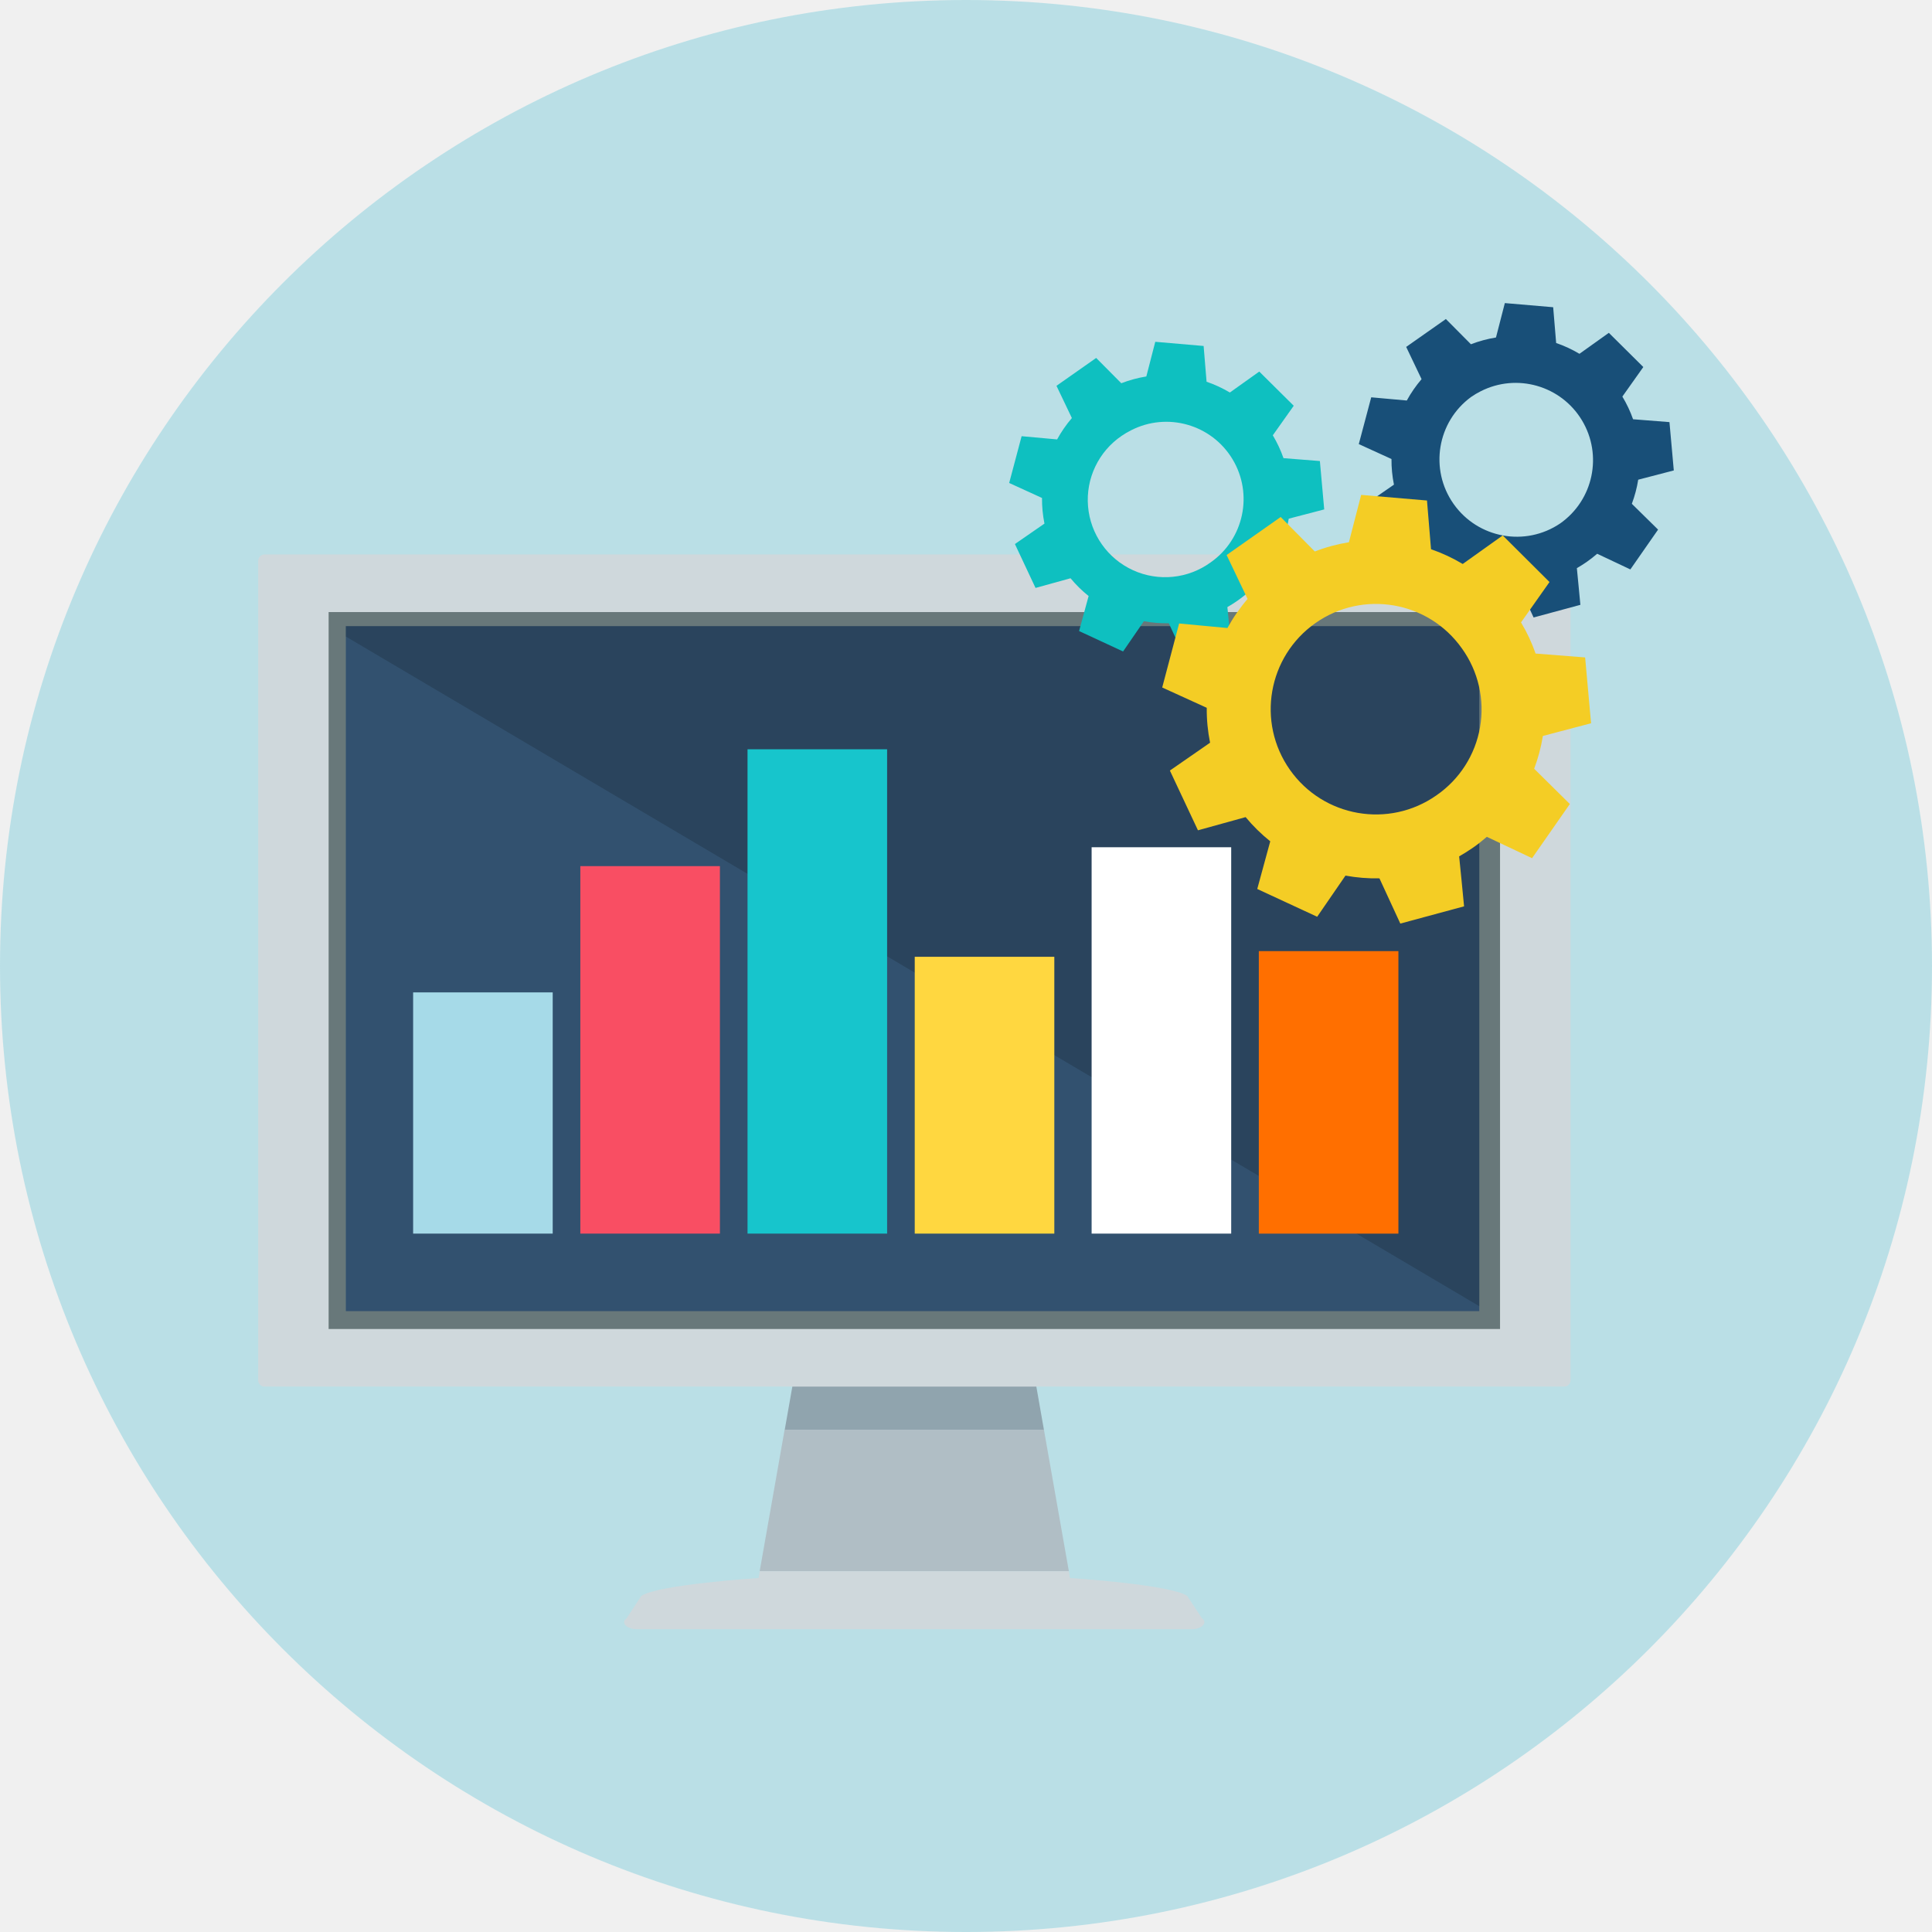
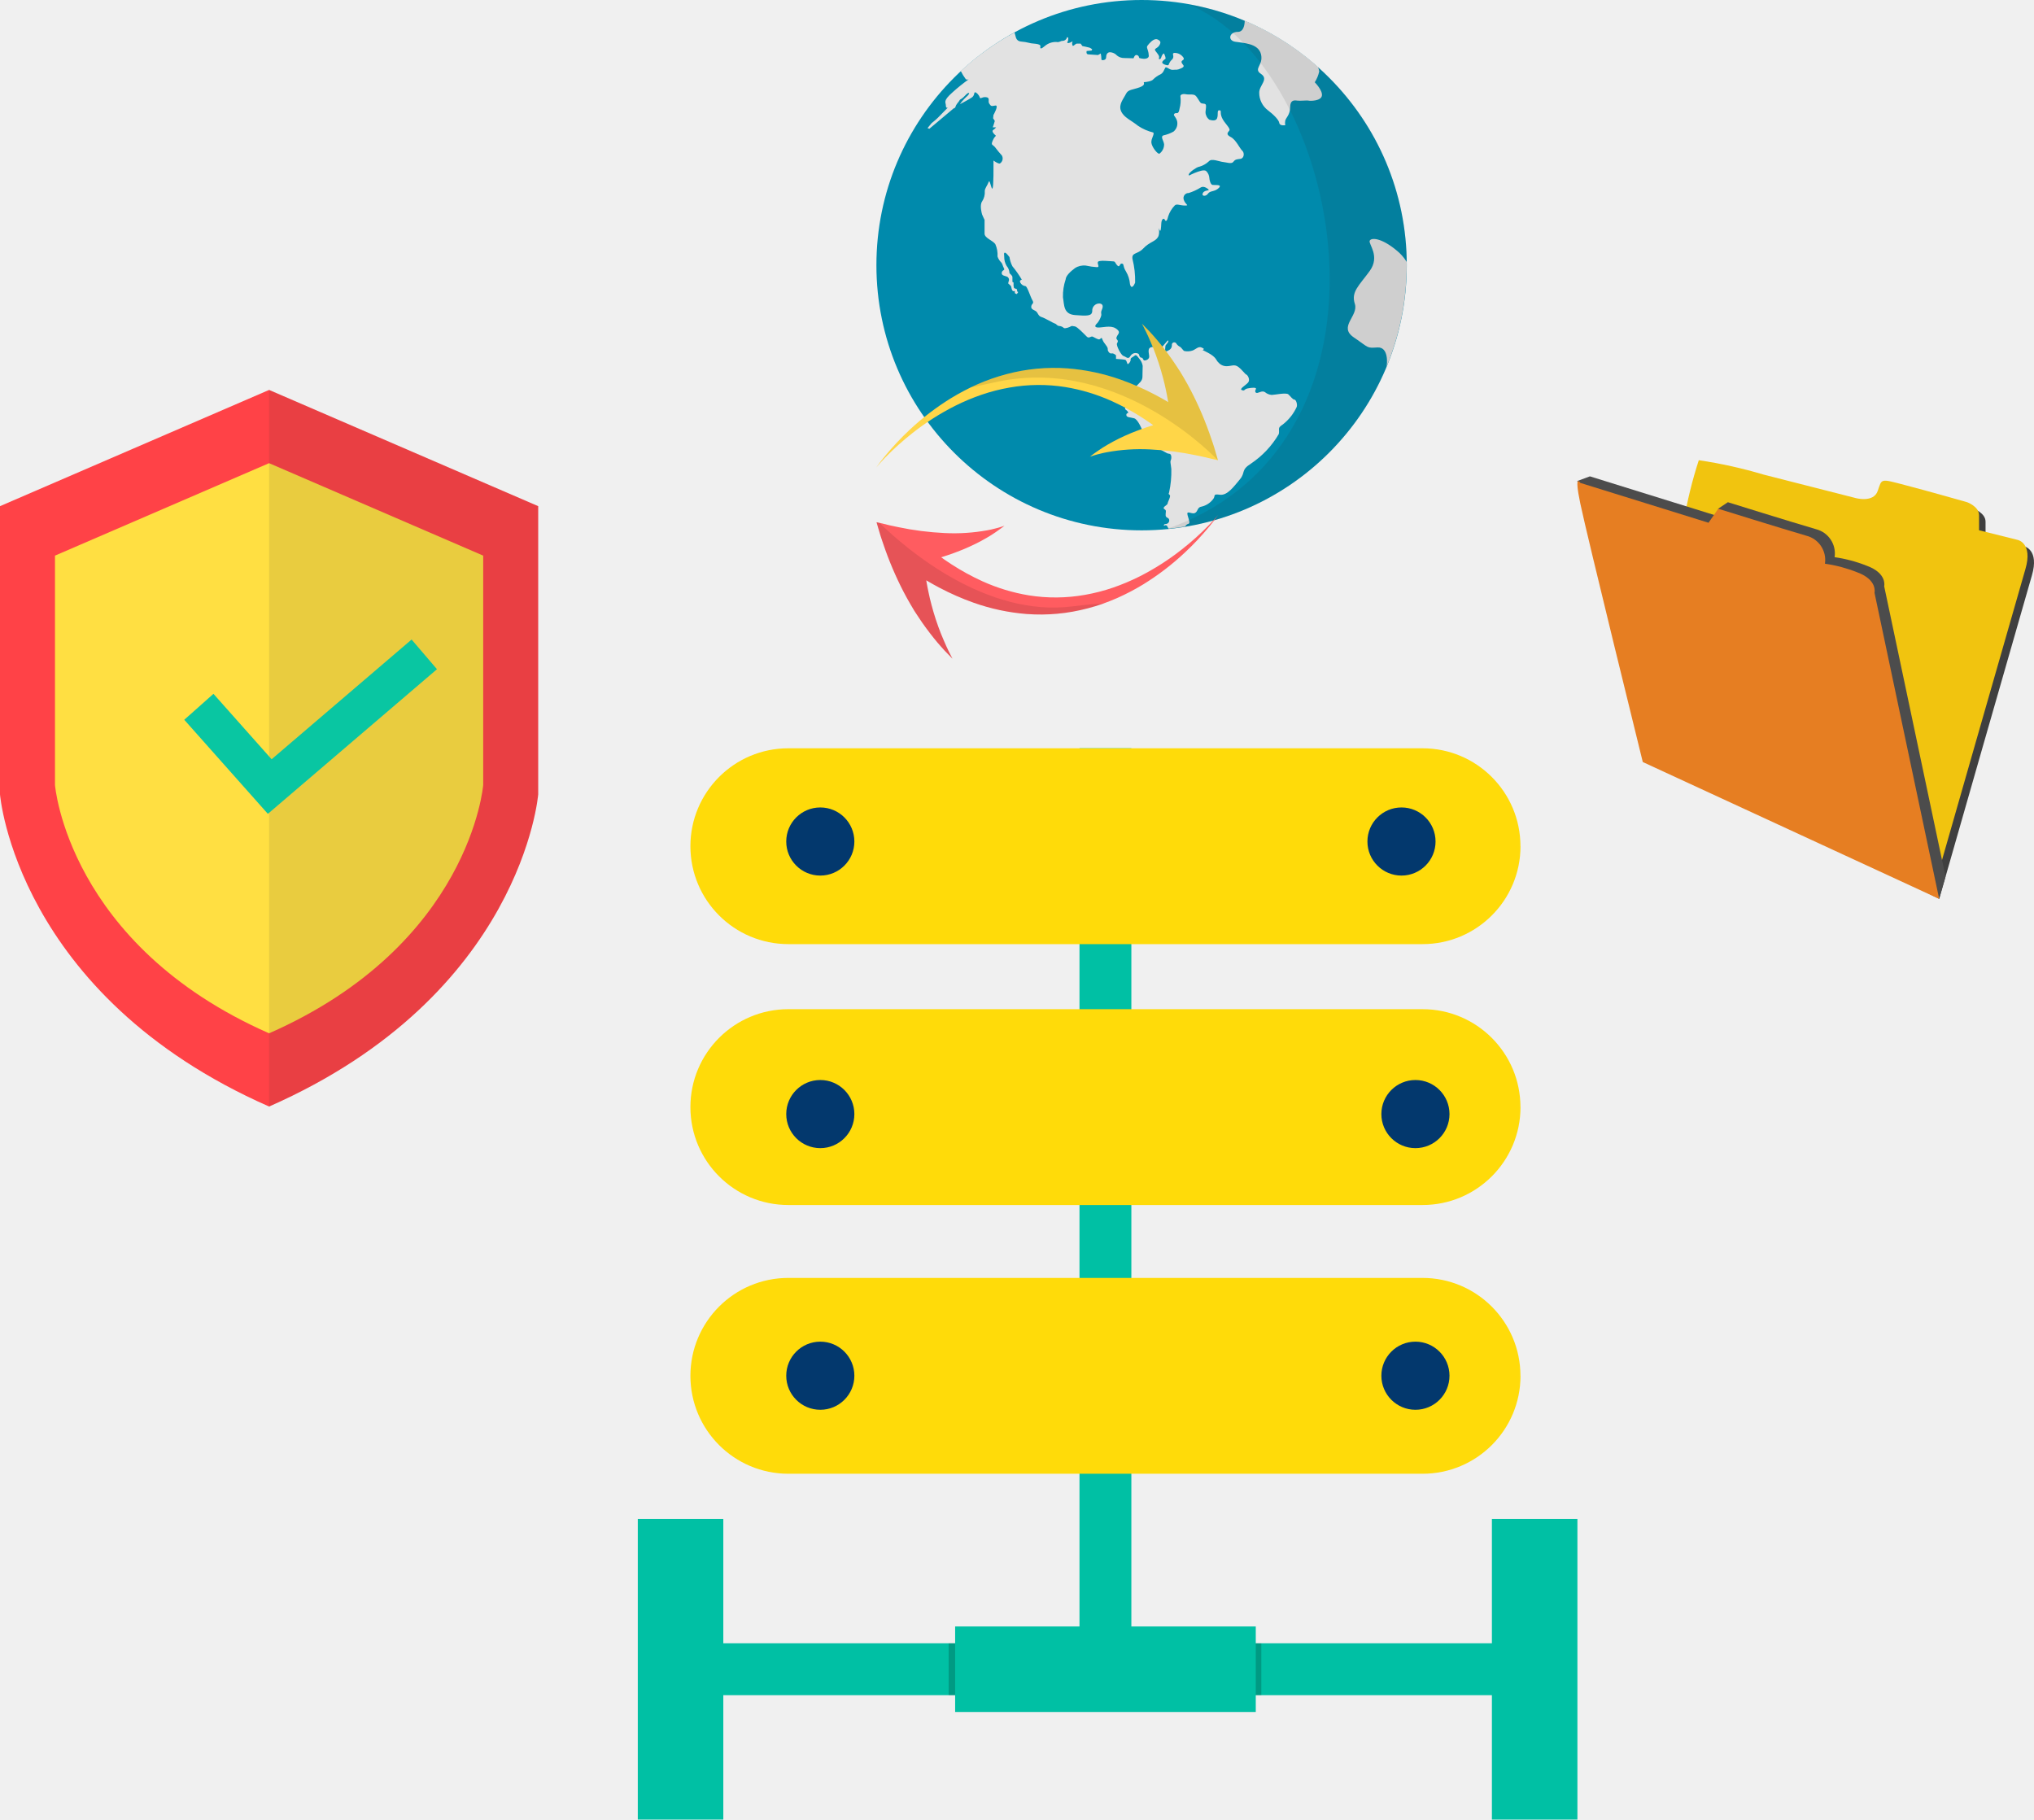
- <svg xmlns="http://www.w3.org/2000/svg" width="78.468" height="78.468" viewBox="0 0 78.468 78.468">
-   <g id="Group_181632" data-name="Group 181632" transform="translate(-419.717 -2905.855)">
-     <circle id="Ellipse_892" data-name="Ellipse 892" cx="39.234" cy="39.234" r="39.234" transform="translate(419.717 2905.855)" fill="#3cbad1" opacity="0.3" />
-     <g id="_8" data-name="8" transform="translate(401.604 2894.462)">
-       <g id="_5" data-name="5" transform="translate(28.6 33.912)">
-         <g id="Group_179087" data-name="Group 179087">
-           <g id="Group_179086" data-name="Group 179086">
-             <g id="Group_179083" data-name="Group 179083" transform="translate(14.866 32.974)">
-               <path id="Path_48480" data-name="Path 48480" d="M65.337,77.964l-4.924-.648-4.924.648-.34,1.929H65.676Z" transform="translate(-48.63 -77.316)" fill="#90a4ae" />
-               <path id="Path_48481" data-name="Path 48481" d="M65.432,80.515H54.9l-1.012,5.743H66.444Z" transform="translate(-48.386 -77.939)" fill="#b0bec5" />
-               <path id="Path_48482" data-name="Path 48482" d="M70.522,89.562l-.6-.913c-.7-.465-4.74-.724-4.74-.724h-.021l-.049-.279H52.562l-.049.279h-.021s-4.035.259-4.74.724l-.6.913c-.246.163,0,.438.4.438H70.126C70.518,90,70.769,89.725,70.522,89.562Z" transform="translate(-47.057 -79.325)" fill="#cfd8dc" />
-             </g>
-             <g id="Group_179085" data-name="Group 179085">
-               <g id="Group_179084" data-name="Group 179084">
-                 <path id="Rectangle_163153" data-name="Rectangle 163153" d="M.258,0H53.04A.257.257,0,0,1,53.3.257V33.541a.257.257,0,0,1-.257.257H.257A.257.257,0,0,1,0,33.541V.258A.258.258,0,0,1,.258,0Z" fill="#cfd8dc" />
-                 <rect id="Rectangle_163154" data-name="Rectangle 163154" width="47.577" height="29.118" transform="translate(2.86 2.34)" fill="#68787a" />
-               </g>
-             </g>
-           </g>
-           <path id="Path_48483" data-name="Path 48483" d="M66.45,39.994H33.017V67.817H79.054V39.994Z" transform="translate(-29.459 -37.083)" fill="#2a445d" />
+ <svg xmlns="http://www.w3.org/2000/svg" width="68.55" height="61.323" viewBox="0 0 68.55 61.323">
+   <g id="Data_Security" data-name="Data Security" transform="translate(-1738.125 -1743.724)">
+     <g id="Data" transform="translate(1759.62 1768.941)">
+       <g id="Group_179131" data-name="Group 179131" transform="translate(0 0)">
+         <g id="Group_179130" data-name="Group 179130" transform="translate(0.754)">
+           <rect id="Rectangle_163175" data-name="Rectangle 163175" width="1.748" height="30.012" transform="translate(14.132 0)" fill="#00c0a4" />
+           <rect id="Rectangle_163176" data-name="Rectangle 163176" width="30.012" height="1.748" transform="translate(0 30.166)" fill="#00c0a4" />
+           <path id="Path_48628" data-name="Path 48628" d="M2179.446,2195.033a3.3,3.3,0,0,1-3.3,3.3H2154.77a3.3,3.3,0,0,1-3.3-3.3h0a3.3,3.3,0,0,1,3.3-3.3h21.374a3.3,3.3,0,0,1,3.3,3.3Z" transform="translate(-2150.451 -2191.731)" fill="#ffdb09" />
+           <path id="Path_48629" data-name="Path 48629" d="M2179.446,2351.3a3.3,3.3,0,0,1-3.3,3.3H2154.77a3.3,3.3,0,0,1-3.3-3.3h0a3.3,3.3,0,0,1,3.3-3.3h21.374a3.3,3.3,0,0,1,3.3,3.3Z" transform="translate(-2150.451 -2339.205)" fill="#ffdb09" />
+           <path id="Path_48630" data-name="Path 48630" d="M2179.446,2512.1a3.3,3.3,0,0,1-3.3,3.3H2154.77a3.3,3.3,0,0,1-3.3-3.3h0a3.3,3.3,0,0,1,3.3-3.3h21.374a3.3,3.3,0,0,1,3.3,3.3Z" transform="translate(-2150.451 -2490.948)" fill="#ffdb09" />
        </g>
+         <rect id="Rectangle_163177" data-name="Rectangle 163177" width="10.537" height="1.748" transform="translate(10.477 30.166)" opacity="0.2" />
+         <rect id="Rectangle_163178" data-name="Rectangle 163178" width="10.132" height="2.882" transform="translate(10.695 29.599)" fill="#00c0a4" />
+         <rect id="Rectangle_163179" data-name="Rectangle 163179" width="2.882" height="10.132" transform="translate(0 25.975)" fill="#00c0a4" />
+         <rect id="Rectangle_163180" data-name="Rectangle 163180" width="2.882" height="10.132" transform="translate(28.785 25.975)" fill="#00c0a4" />
      </g>
-       <path id="Path_48484" data-name="Path 48484" d="M33.017,40.517v27.4H79.054v-.2Z" transform="translate(-0.859 -3.272)" fill="#bdbdbd" opacity="0.41" style="mix-blend-mode: overlay;isolation: isolate" />
-       <path id="Path_48485" data-name="Path 48485" d="M79.262,32.465,79.086,30.5l-1.478-.117a5.02,5.02,0,0,0-.434-.928l.85-1.2-1.4-1.389-1.194.851a5.058,5.058,0,0,0-.946-.438l-.12-1.452L72.4,25.657l-.363,1.408a5.067,5.067,0,0,0-1.017.275L70,26.313l-.046.032-1.566,1.1.625,1.309a5.114,5.114,0,0,0-.6.868l-1.441-.131-.505,1.9L67.8,32a5.042,5.042,0,0,0,.1,1.041l-1.2.83.837,1.783,1.422-.393a5.005,5.005,0,0,0,.734.722l-.387,1.422,1.787.829.844-1.228a5.142,5.142,0,0,0,1.013.082l.623,1.348,1.9-.514-.072-.76-.072-.73c.141-.081.281-.169.417-.264a5.17,5.17,0,0,0,.408-.319l1.348.636,1.126-1.617-1.066-1.048a5.025,5.025,0,0,0,.259-.979Zm-4.611,2.15a3.142,3.142,0,1,1-3.615-5.139,3.263,3.263,0,0,1,.384-.226,3.139,3.139,0,0,1,3.231,5.365Z" transform="translate(-7.366 -0.382)" fill="#0ec0c0" />
-       <path id="Path_48486" data-name="Path 48486" d="M96.889,30.5l-.176-1.963-1.478-.116A4.978,4.978,0,0,0,94.8,27.5l.851-1.2-1.4-1.389-1.194.852a5.011,5.011,0,0,0-.946-.439l-.121-1.453-1.963-.168L89.667,25.1a5.038,5.038,0,0,0-1.017.275L87.632,24.35l-.046.033-1.566,1.1.625,1.309a5.069,5.069,0,0,0-.6.868L84.6,27.53l-.505,1.9,1.328.606a5.048,5.048,0,0,0,.1,1.041l-1.2.83.837,1.783,1.422-.393a5.047,5.047,0,0,0,.734.722l-.388,1.421,1.787.829.844-1.227a5.141,5.141,0,0,0,1.013.081l.623,1.349,1.9-.514-.072-.76-.071-.73c.142-.081.281-.169.416-.264s.279-.208.409-.32l1.348.636,1.126-1.617-1.066-1.048a5.039,5.039,0,0,0,.259-.979Zm-4.611,2.15a3.142,3.142,0,0,1-3.615-5.139,3.206,3.206,0,0,1,.384-.227,3.14,3.14,0,0,1,3.231,5.366Z" transform="translate(-10.795 0)" fill="#184f78" />
-       <g id="Group_179096" data-name="Group 179096" transform="translate(34.892 41.825)">
-         <g id="Group_179092" data-name="Group 179092">
-           <g id="Group_179088" data-name="Group 179088" transform="translate(0 9.874)">
-             <rect id="Rectangle_163155" data-name="Rectangle 163155" width="5.669" height="9.797" fill="#a6dae8" />
-           </g>
-           <g id="Group_179089" data-name="Group 179089" transform="translate(6.791 4.746)">
-             <rect id="Rectangle_163156" data-name="Rectangle 163156" width="5.669" height="14.925" fill="#f94e63" />
-           </g>
-           <g id="Group_179090" data-name="Group 179090" transform="translate(13.582)">
-             <rect id="Rectangle_163157" data-name="Rectangle 163157" width="5.669" height="19.671" fill="#17c5cc" />
-           </g>
-           <g id="Group_179091" data-name="Group 179091" transform="translate(20.373 8.428)">
-             <rect id="Rectangle_163158" data-name="Rectangle 163158" width="5.669" height="11.243" fill="#ffd740" />
-           </g>
-         </g>
-         <g id="Group_179095" data-name="Group 179095" transform="translate(27.557 3.979)">
-           <g id="Group_179093" data-name="Group 179093">
-             <rect id="Rectangle_163159" data-name="Rectangle 163159" width="5.669" height="15.692" fill="#fff" />
-           </g>
-           <g id="Group_179094" data-name="Group 179094" transform="translate(6.791 4.219)">
-             <rect id="Rectangle_163160" data-name="Rectangle 163160" width="5.669" height="11.474" fill="#ff6f00" />
-           </g>
-         </g>
+       <g id="Group_179132" data-name="Group 179132" transform="translate(4.998 1.996)">
+         <path id="Path_48631" data-name="Path 48631" d="M2211.1,2228.348a1.148,1.148,0,1,1-1.148-1.148A1.148,1.148,0,0,1,2211.1,2228.348Z" transform="translate(-2208.799 -2227.2)" fill="#03386d" />
+         <path id="Path_48632" data-name="Path 48632" d="M2559.1,2228.348a1.148,1.148,0,1,1-1.148-1.148A1.148,1.148,0,0,1,2559.1,2228.348Z" transform="translate(-2537.212 -2227.2)" fill="#03386d" />
+         <path id="Path_48633" data-name="Path 48633" d="M2567.495,2391.545a1.148,1.148,0,1,1-1.148-1.148A1.149,1.149,0,0,1,2567.495,2391.545Z" transform="translate(-2545.137 -2381.211)" fill="#03386d" />
+         <path id="Path_48634" data-name="Path 48634" d="M2567.495,2548.205a1.148,1.148,0,1,1-1.148-1.148A1.149,1.149,0,0,1,2567.495,2548.205Z" transform="translate(-2545.137 -2529.053)" fill="#03386d" />
+         <path id="Path_48635" data-name="Path 48635" d="M2211.1,2391.545a1.148,1.148,0,1,1-1.148-1.148A1.148,1.148,0,0,1,2211.1,2391.545Z" transform="translate(-2208.799 -2381.211)" fill="#03386d" />
+         <path id="Path_48636" data-name="Path 48636" d="M2211.1,2548.205a1.148,1.148,0,1,1-1.148-1.148A1.148,1.148,0,0,1,2211.1,2548.205Z" transform="translate(-2208.799 -2529.053)" fill="#03386d" />
      </g>
-       <path id="Path_48487" data-name="Path 48487" d="M91.6,42.652l-.241-2.673-2.012-.158a6.792,6.792,0,0,0-.592-1.265l1.157-1.64-1.9-1.892-1.625,1.159a6.933,6.933,0,0,0-1.287-.6l-.164-1.978-2.674-.228L81.765,35.3a6.888,6.888,0,0,0-1.385.375l-1.387-1.4-.063.045-2.132,1.5.851,1.783a6.916,6.916,0,0,0-.818,1.181L74.869,38.6,74.182,41.2l1.809.824a6.794,6.794,0,0,0,.135,1.418l-1.632,1.131L75.634,47l1.936-.536a6.844,6.844,0,0,0,1,.983l-.528,1.936,2.434,1.128,1.149-1.671a6.937,6.937,0,0,0,1.38.111l.848,1.837,2.589-.7-.1-1.034-.1-.995c.193-.11.383-.23.568-.358s.379-.283.557-.436l1.837.867,1.534-2.2L89.289,44.5a6.945,6.945,0,0,0,.354-1.332Zm-6.279,2.927a4.275,4.275,0,1,1,1.037-5.961A4.239,4.239,0,0,1,85.321,45.579Z" transform="translate(-8.866 -1.884)" fill="#f4cd25" />
+     </g>
+     <g id="Security" transform="translate(1738.125 1756.866)">
+       <path id="Path_48637" data-name="Path 48637" d="M1747.194,1977.207l-9.069,3.917v9.714s.535,6.764,9.069,10.52c8.534-3.756,9.069-10.52,9.069-10.52v-9.714Z" transform="translate(-1738.125 -1977.207)" fill="#ff4247" />
+       <path id="Path_48638" data-name="Path 48638" d="M1778.267,2021.048l-7.216,3.116v7.729s.426,5.382,7.216,8.37c6.79-2.988,7.216-8.37,7.216-8.37v-7.729Z" transform="translate(-1769.198 -2018.58)" fill="#ffdf42" />
+       <path id="Path_48639" data-name="Path 48639" d="M1908.317,1990.837v-9.714l-9.069-3.917v24.15C1907.782,1997.6,1908.317,1990.837,1908.317,1990.837Z" transform="translate(-1890.179 -1977.207)" fill="#231f20" opacity="0.1" />
+       <path id="Path_48640" data-name="Path 48640" d="M1851.261,2132.523l5.694-4.87-.855-1-4.718,4.035-1.96-2.205-.984.874,2.81,3.162.007.008h0Z" transform="translate(-1842.228 -2118.241)" fill="#09c6a2" />
+     </g>
+     <g id="Globe" transform="translate(1767.663 1743.724)">
+       <g id="Globe-2" data-name="Globe" transform="translate(0)">
+         <path id="Path_48641" data-name="Path 48641" d="M2280.773,1752.661a8.937,8.937,0,1,1-8.937-8.937A8.937,8.937,0,0,1,2280.773,1752.661Z" transform="translate(-2262.9 -1743.724)" fill="#008aac" />
+         <path id="Path_48642" data-name="Path 48642" d="M2306.09,1775.37c-.056,0-.124-.107-.2-.175s-.467.019-.562.019a.405.405,0,0,1-.229-.095c-.087-.053-.181.012-.249.026s-.1-.045-.057-.12-.139-.057-.275-.03-.083.094-.192.057.128-.162.207-.256-.015-.252-.06-.268-.132-.151-.267-.256-.237-.026-.4-.026a.36.36,0,0,1-.275-.128c-.075-.057-.053-.169-.354-.327s-.173-.072-.155-.1.049-.026-.056-.075-.192.056-.3.1a.531.531,0,0,1-.279.019c-.045-.011-.1-.12-.151-.143a.319.319,0,0,1-.132-.124.081.081,0,0,0-.14.068c0,.1-.052.154-.158.2s-.06-.117-.06-.166.094-.1.1-.173-.094.072-.192.177-.166.007-.354.026-.1.215-.1.324-.158.146-.184.12-.027-.086-.083-.086-.072-.091-.087-.125a.2.2,0,0,0-.279.068c-.071.136-.146.026-.233,0s-.256-.365-.219-.425.038-.087,0-.128-.022-.071.012-.136.124-.124-.057-.241-.463-.015-.614-.03-.03-.124,0-.154a.748.748,0,0,0,.121-.226c.03-.09-.026-.1.027-.218s.037-.2-.083-.211a.237.237,0,0,0-.241.256c-.007.173-.181.166-.58.135s-.361-.347-.407-.6a1.726,1.726,0,0,1,.09-.6c.008-.128.166-.271.316-.384a.56.56,0,0,1,.365-.084,2.413,2.413,0,0,0,.38.054c.091-.008.015-.076.023-.166s.445-.03.52-.03.06.06.143.142.068-.082.151-.067.015.068.135.264a.968.968,0,0,1,.136.429c.038.166.121.083.173-.053a2.967,2.967,0,0,0-.09-.8c-.03-.226.173-.143.369-.354s.4-.226.49-.377-.007-.4.045-.263.06-.053.068-.2.083-.2.12-.121.083.023.113-.12a.951.951,0,0,1,.218-.362c.06-.072.181,0,.347,0s.007-.03-.042-.2a.17.17,0,0,1,.169-.222,1.8,1.8,0,0,0,.4-.184c.06-.038.139-.034.245.045s-.1.019-.166.135.1.132.169.026.23-.057.365-.192-.155-.087-.218-.105-.1-.177-.1-.228a.359.359,0,0,0-.107-.237c-.068-.057-.243.005-.4.068s-.2.119-.186.045.265-.243.333-.254a.778.778,0,0,0,.35-.193c.09-.1.35.017.469.028s.288.079.35-.005.113-.085.237-.1.147-.2.062-.276-.209-.367-.384-.458-.107-.147-.051-.22-.177-.254-.253-.442.008-.234-.083-.241-.03.136-.075.264-.234.06-.264.053a.327.327,0,0,1-.128-.256c.008-.12.038-.226,0-.263s-.12-.007-.166-.053-.105-.181-.173-.241-.218-.023-.324-.045-.2.015-.181.083a1.029,1.029,0,0,1-.03.4c-.038.241-.113.113-.173.173s.038.076.09.249a.355.355,0,0,1-.121.354,1.22,1.22,0,0,1-.339.128c-.113.038.008.181.022.3a.391.391,0,0,1-.158.317c-.061.022-.256-.226-.271-.369s.12-.3.06-.346a1.61,1.61,0,0,1-.512-.226c-.219-.181-.482-.278-.572-.5s.09-.414.166-.572.226-.136.467-.226.09-.173.151-.173.256-.03.3-.091a.843.843,0,0,1,.249-.173c.1-.053.12-.158.158-.219s.143.083.264.068.113.022.278-.053.023-.121.008-.2.106-.061.068-.151a.353.353,0,0,0-.313-.166c-.109.015.034.12-.079.226s-.091.173-.128.188-.2-.038-.2-.09.075-.1.105-.121-.023-.135-.038-.173-.083.045-.1.121-.1.083-.075.015-.061-.151-.121-.234.06-.075.128-.181.045-.151-.045-.2-.2.03-.3.143-.068.105-.03.248,0,0,.022.135-.173.121-.173.121a.693.693,0,0,1-.135-.023c-.038-.015,0-.068-.083-.1s-.12.106-.12.106-.226-.008-.316-.008a.377.377,0,0,1-.241-.083.342.342,0,0,0-.233-.113c-.1,0-.136.083-.136.181s-.166.105-.158.061a1.088,1.088,0,0,0-.022-.2l-.091.053s-.249-.016-.332-.023-.052-.113-.052-.113l.166-.015.022-.038a.28.28,0,0,0-.09-.06c-.045-.015-.241-.053-.241-.053l-.061-.083h-.128c-.038,0-.1.075-.128.075s-.03-.083-.03-.083l.015-.068-.075.038c-.076.037-.106.007-.106.007l.03-.076.008-.083s-.045-.053-.045-.015a.157.157,0,0,1-.143.113c-.068-.008-.113.06-.211.037a.568.568,0,0,0-.392.135c-.106.091-.173.12-.15.015s-.294-.09-.347-.113a1.712,1.712,0,0,0-.316-.053.183.183,0,0,1-.158-.12l-.052-.186a8.96,8.96,0,0,0-1.811,1.3,1.689,1.689,0,0,0,.169.275.093.093,0,0,0,.105,0,6.3,6.3,0,0,0-.55.442c-.339.3-.226.333-.226.446s.068.068.068.068-.264.271-.339.346-.211.181-.211.181l-.136.166.061.023.819-.687s.051-.011.056-.04a.353.353,0,0,1,.068-.13.741.741,0,0,0,.09-.124.477.477,0,0,0,.113-.079c.062-.057.124-.141.175-.147s0,.073-.09.147a1.352,1.352,0,0,0-.2.232s.3-.158.4-.226.068-.169.107-.175.13.079.158.164.063-.017.215,0,.051.135.107.215.056.1.2.068-.057.317-.057.317l-.012.113a.628.628,0,0,1,.057.09c0,.011-.068.214-.068.214h.113a.447.447,0,0,1-.1.09c-.056.034.012.124.068.169s0,0-.08.181,0,.124.09.248a3.322,3.322,0,0,0,.215.26.2.2,0,0,1-.068.271c-.068.011-.214-.1-.214-.1.011,1.695-.1.565-.158.712s-.136.226-.136.316a.56.56,0,0,1-.09.35c-.09.124-.011.407,0,.44s.083.181.083.181v.463c0,.151.271.226.362.354a.891.891,0,0,1,.075.418.494.494,0,0,0,.117.192c.053.049.057.131.1.207s-.064.049-.075.147.094.1.151.124a.116.116,0,0,1,.083.162c-.03.106-.015.068.042.128s.03.023.06.136.105.064.105.064v.068c0,.019.068.038.068.038l.045-.068s-.034-.015-.034-.026-.007-.068-.007-.068l-.1-.042a.481.481,0,0,1-.015-.079v-.1c0-.015-.038-.026-.038-.026s0-.1,0-.162-.1-.117-.1-.143a.416.416,0,0,0-.049-.17.561.561,0,0,1-.124-.3c0-.128-.03-.211.019-.211s.132.124.154.147a.988.988,0,0,0,.1.312,3.387,3.387,0,0,1,.315.448c-.022.022-.085.014-.051.1a.227.227,0,0,0,.178.121c.062.017.164.362.231.474s-.017.113-.034.187.006.113.119.164.09.175.22.215.384.2.452.22.06.075.151.083a.24.24,0,0,1,.151.067c.045.03.2-.03.233-.053s.061-.015.143,0,.324.271.4.346.135-.03.2,0,.173.1.219.09.045-.045.075-.045.008.061.12.2.09.173.09.2.053.136.128.12.151.064.151.064V1774s.256.015.309.03.061.128.083.143.113-.091.1-.151.1-.09.143-.136.105.052.143.1a.482.482,0,0,1,.121.248c0,.091-.008.226-.008.369s-.113.211-.2.309-.158.143-.2.188a.444.444,0,0,0-.053.271c.015.083.121.007.121.105s-.1.045-.211.135.015.1.053.173-.053.015-.053.105.136.076.264.113.263.369.339.542.15.324.226.354.083.1.241.136.282.162.371.162.086.153.058.215-.006.079.017.3a3.3,3.3,0,0,1-.075.791c-.024.057-.017.045.024.087s-.067.222-.072.278-.109.09-.131.143.052.053.067.1-.03.169.015.215.086.03.1.1a.119.119,0,0,1-.117.139c-.075,0-.075.079-.042.053a.077.077,0,0,1,.079,0l.061.107q.277-.029.548-.074c.039-.045.072-.081.1-.085.091-.015.045-.105-.008-.294s.128-.03.241-.075.075-.2.233-.219a.673.673,0,0,0,.4-.271c.068-.105-.03-.158.219-.128s.474-.286.67-.52.023-.308.369-.527a3.049,3.049,0,0,0,.942-1c.034-.186-.062-.192.135-.322a1.584,1.584,0,0,0,.469-.593C2306.2,1775.523,2306.146,1775.37,2306.09,1775.37Z" transform="translate(-2292.007 -1761.904)" fill="#e2e2e2" />
+         <path id="Path_48643" data-name="Path 48643" d="M2474.983,1756.515c-.286,0-.346.286-.09.331s.783.045.874.422-.271.482,0,.663-.06.377-.06.632a.742.742,0,0,0,.3.6c.181.135.362.316.377.422s.2.075.2.075a.4.4,0,0,1,0-.151c.015-.091.166-.2.166-.452s.135-.241.241-.226.317-.015.377,0,.422.015.452-.166-.241-.452-.241-.452a1.128,1.128,0,0,0,.151-.367.67.67,0,0,0-.042-.151,8.95,8.95,0,0,0-2.468-1.56C2475.214,1756.281,2475.182,1756.515,2474.983,1756.515Z" transform="translate(-2462.807 -1755.44)" fill="#e2e2e2" />
+         <path id="Path_48644" data-name="Path 48644" d="M2546.751,1887.181c-.52-.43-.859-.43-.9-.317s.361.52,0,1.017-.633.7-.5,1.107-.568.768-.035,1.13.419.361.8.339.328.575.3.657a8.908,8.908,0,0,0,.682-3.43c0-.037,0-.074,0-.111A1.492,1.492,0,0,0,2546.751,1887.181Z" transform="translate(-2529.228 -1878.747)" fill="#e2e2e2" />
+         <path id="Path_48645" data-name="Path 48645" d="M2436.367,1763.814a8.937,8.937,0,0,0,.724-17.7C2442.274,1748.2,2444.85,1760.852,2436.367,1763.814Z" transform="translate(-2426.603 -1745.979)" fill="#231f20" opacity="0.1" />
+       </g>
+       <g id="Loading" transform="translate(0 10.91)">
+         <path id="Path_48646" data-name="Path 48646" d="M2274.407,1942.152l-.058-.2-.069-.231c-.027-.09-.061-.188-.1-.3a11.393,11.393,0,0,0-.681-1.608c-.076-.145-.155-.292-.24-.434l-.127-.213-.132-.2c-.087-.136-.179-.264-.268-.386s-.179-.236-.264-.342-.166-.2-.241-.284-.14-.158-.2-.216l-.181-.185.059.114c.036.073.089.174.146.3s.119.27.182.424.12.322.176.486.1.332.143.484.073.3.1.421.045.225.058.3.02.112.02.112l-.11-.065c-.07-.043-.179-.1-.315-.174a8.722,8.722,0,0,0-1.18-.519,6.974,6.974,0,0,0-1.782-.378,6.22,6.22,0,0,0-2.061.193,6.705,6.705,0,0,0-.983.344,7.639,7.639,0,0,0-.886.465,8.73,8.73,0,0,0-1.394,1.065,9.248,9.248,0,0,0-.844.9c-.188.23-.282.371-.282.371s.106-.133.312-.345a9.214,9.214,0,0,1,.908-.815,8.508,8.508,0,0,1,1.441-.919,7.273,7.273,0,0,1,.881-.37,6.2,6.2,0,0,1,.946-.243,5.651,5.651,0,0,1,1.889-.016,6.266,6.266,0,0,1,1.567.476,7.914,7.914,0,0,1,1.021.557c.117.079.211.137.272.183l.094.067-.1.032c-.066.021-.158.05-.269.091s-.237.087-.369.141-.272.119-.406.183-.266.139-.385.206-.226.139-.316.2-.161.114-.211.151l-.077.059.153-.049c.05-.017.111-.031.182-.049s.153-.039.244-.054a6.238,6.238,0,0,1,1.441-.094,9.8,9.8,0,0,1,1.564.2c.109.022.21.043.3.064l.229.056Z" transform="translate(-2262.897 -1937.552)" fill="#ffd648" />
+         <path id="Path_48647" data-name="Path 48647" d="M2262.9,2052.469l.058.2.069.231c.027.09.061.188.1.3a11.428,11.428,0,0,0,.681,1.607c.077.145.155.292.24.434l.126.213.132.2c.087.136.179.264.268.386s.179.236.263.342.166.2.241.284.14.159.2.216l.181.185-.059-.114c-.036-.073-.09-.174-.146-.3s-.119-.27-.182-.424-.12-.322-.176-.486-.1-.332-.143-.485-.073-.3-.1-.421-.045-.225-.059-.3-.019-.111-.019-.111l.11.064c.07.043.179.1.315.175a8.763,8.763,0,0,0,1.18.519,7,7,0,0,0,1.782.378,6.219,6.219,0,0,0,2.061-.193,6.605,6.605,0,0,0,.983-.344,7.633,7.633,0,0,0,.886-.464,8.748,8.748,0,0,0,1.394-1.066,9.187,9.187,0,0,0,.844-.9c.188-.23.282-.371.282-.371s-.106.132-.312.344a9.112,9.112,0,0,1-.908.815,8.521,8.521,0,0,1-1.442.92,7.322,7.322,0,0,1-.881.37,6.266,6.266,0,0,1-.946.243,5.673,5.673,0,0,1-1.89.017,6.269,6.269,0,0,1-1.567-.476,7.945,7.945,0,0,1-1.021-.558c-.117-.078-.211-.137-.272-.182l-.094-.067.1-.032c.066-.021.158-.05.269-.09s.237-.088.369-.142.272-.119.406-.183.266-.139.385-.206.227-.139.316-.2.161-.115.211-.151l.077-.058-.153.049c-.05.017-.11.031-.182.049s-.154.039-.244.054a6.267,6.267,0,0,1-1.441.093,9.893,9.893,0,0,1-1.564-.2c-.108-.023-.21-.043-.3-.064l-.229-.057Z" transform="translate(-2262.897 -2045.778)" fill="#ff5c60" />
+         <path id="Path_48648" data-name="Path 48648" d="M2270.569,2059.167c-.293.015-.645.048-1.068.1-2.912.372-5.592-1.926-6.5-2.812l-.1-.025.058.2.069.231c.027.089.061.188.1.3a11.414,11.414,0,0,0,.681,1.607c.077.146.155.292.24.434l.126.213.132.2c.087.136.179.264.268.386s.179.236.263.341.166.2.241.284.14.159.2.216l.181.185-.059-.114c-.036-.073-.09-.174-.146-.3s-.119-.27-.182-.424-.12-.322-.176-.486-.1-.332-.143-.485-.073-.3-.1-.421-.045-.225-.059-.3-.019-.112-.019-.112l.11.065c.07.044.179.1.315.175a8.767,8.767,0,0,0,1.18.519,6.99,6.99,0,0,0,1.782.379,6.219,6.219,0,0,0,2.061-.193C2270.205,2059.29,2270.388,2059.232,2270.569,2059.167Z" transform="translate(-2262.897 -2049.74)" opacity="0.1" />
+         <path id="Path_48649" data-name="Path 48649" d="M2327.557,1941.721c-.027-.09-.061-.188-.1-.3a11.393,11.393,0,0,0-.681-1.608c-.076-.145-.155-.292-.24-.434l-.126-.213-.132-.2c-.087-.136-.179-.264-.268-.386s-.179-.236-.263-.342-.167-.2-.241-.284-.139-.158-.2-.216l-.181-.185.059.114c.036.073.089.174.146.3s.119.27.182.424.12.322.175.486.1.332.143.484.073.3.1.421.045.225.058.3.02.112.02.112l-.109-.065c-.07-.043-.18-.1-.315-.174a8.75,8.75,0,0,0-1.18-.519,6.98,6.98,0,0,0-1.782-.378,6.219,6.219,0,0,0-2.061.193,6.709,6.709,0,0,0-.983.344c-.077.034-.153.069-.228.106.274-.061.584-.127.934-.2,4.144-.856,7.4,2.656,7.4,2.656l-.058-.2Z" transform="translate(-2316.175 -1937.552)" opacity="0.1" />
+       </g>
+     </g>
+     <g id="Document" transform="translate(1791.286 1759.234)">
+       <path id="Path_48650" data-name="Path 48650" d="M2750.146,2025.221a14.31,14.31,0,0,1,.509-2.07,15.683,15.683,0,0,1,2.179.484c1.671.424,3.088.787,3.088.787s.618.182.763-.236.073-.418.908-.2,2.107.581,2.107.581.4.145.4.436v.508l1.308.327s.509.109.254.98-3.124,10.9-3.124,10.9Z" transform="translate(-2746.344 -2022.933)" fill="#3f3f3f" />
+       <path id="Path_48651" data-name="Path 48651" d="M2746.276,2021.347a14.344,14.344,0,0,1,.508-2.07,15.69,15.69,0,0,1,2.18.484c1.671.424,3.088.787,3.088.787s.617.182.762-.236.073-.418.908-.2,2.107.581,2.107.581.4.145.4.436v.509l1.308.327s.509.109.255.98-3.124,10.9-3.124,10.9Z" transform="translate(-2742.692 -2019.277)" fill="#f1c40f" />
+       <path id="Path_48652" data-name="Path 48652" d="M2695.005,2042.447l-2.067-9.785s.109-.436-.582-.69a4.778,4.778,0,0,0-1.089-.291.844.844,0,0,0-.63-.944c-.751-.218-2.967-.908-2.967-.908l-.327.218v.254l-4.323-1.344-.424.157,2.531,9.251,9.662,4.831Z" transform="translate(-2682.598 -2028.413)" fill="#4c4c4c" />
+       <path id="Path_48653" data-name="Path 48653" d="M2694.789,2045.833l-2.179-10.316s.109-.436-.581-.69a4.8,4.8,0,0,0-1.09-.291.843.843,0,0,0-.629-.944c-.751-.218-2.967-.908-2.967-.908l-.327.472-4.323-1.344s-.218-.363,0,.69,2.107,8.718,2.107,8.718Z" transform="translate(-2682.596 -2031.048)" fill="#e67e22" />
    </g>
  </g>
</svg>
